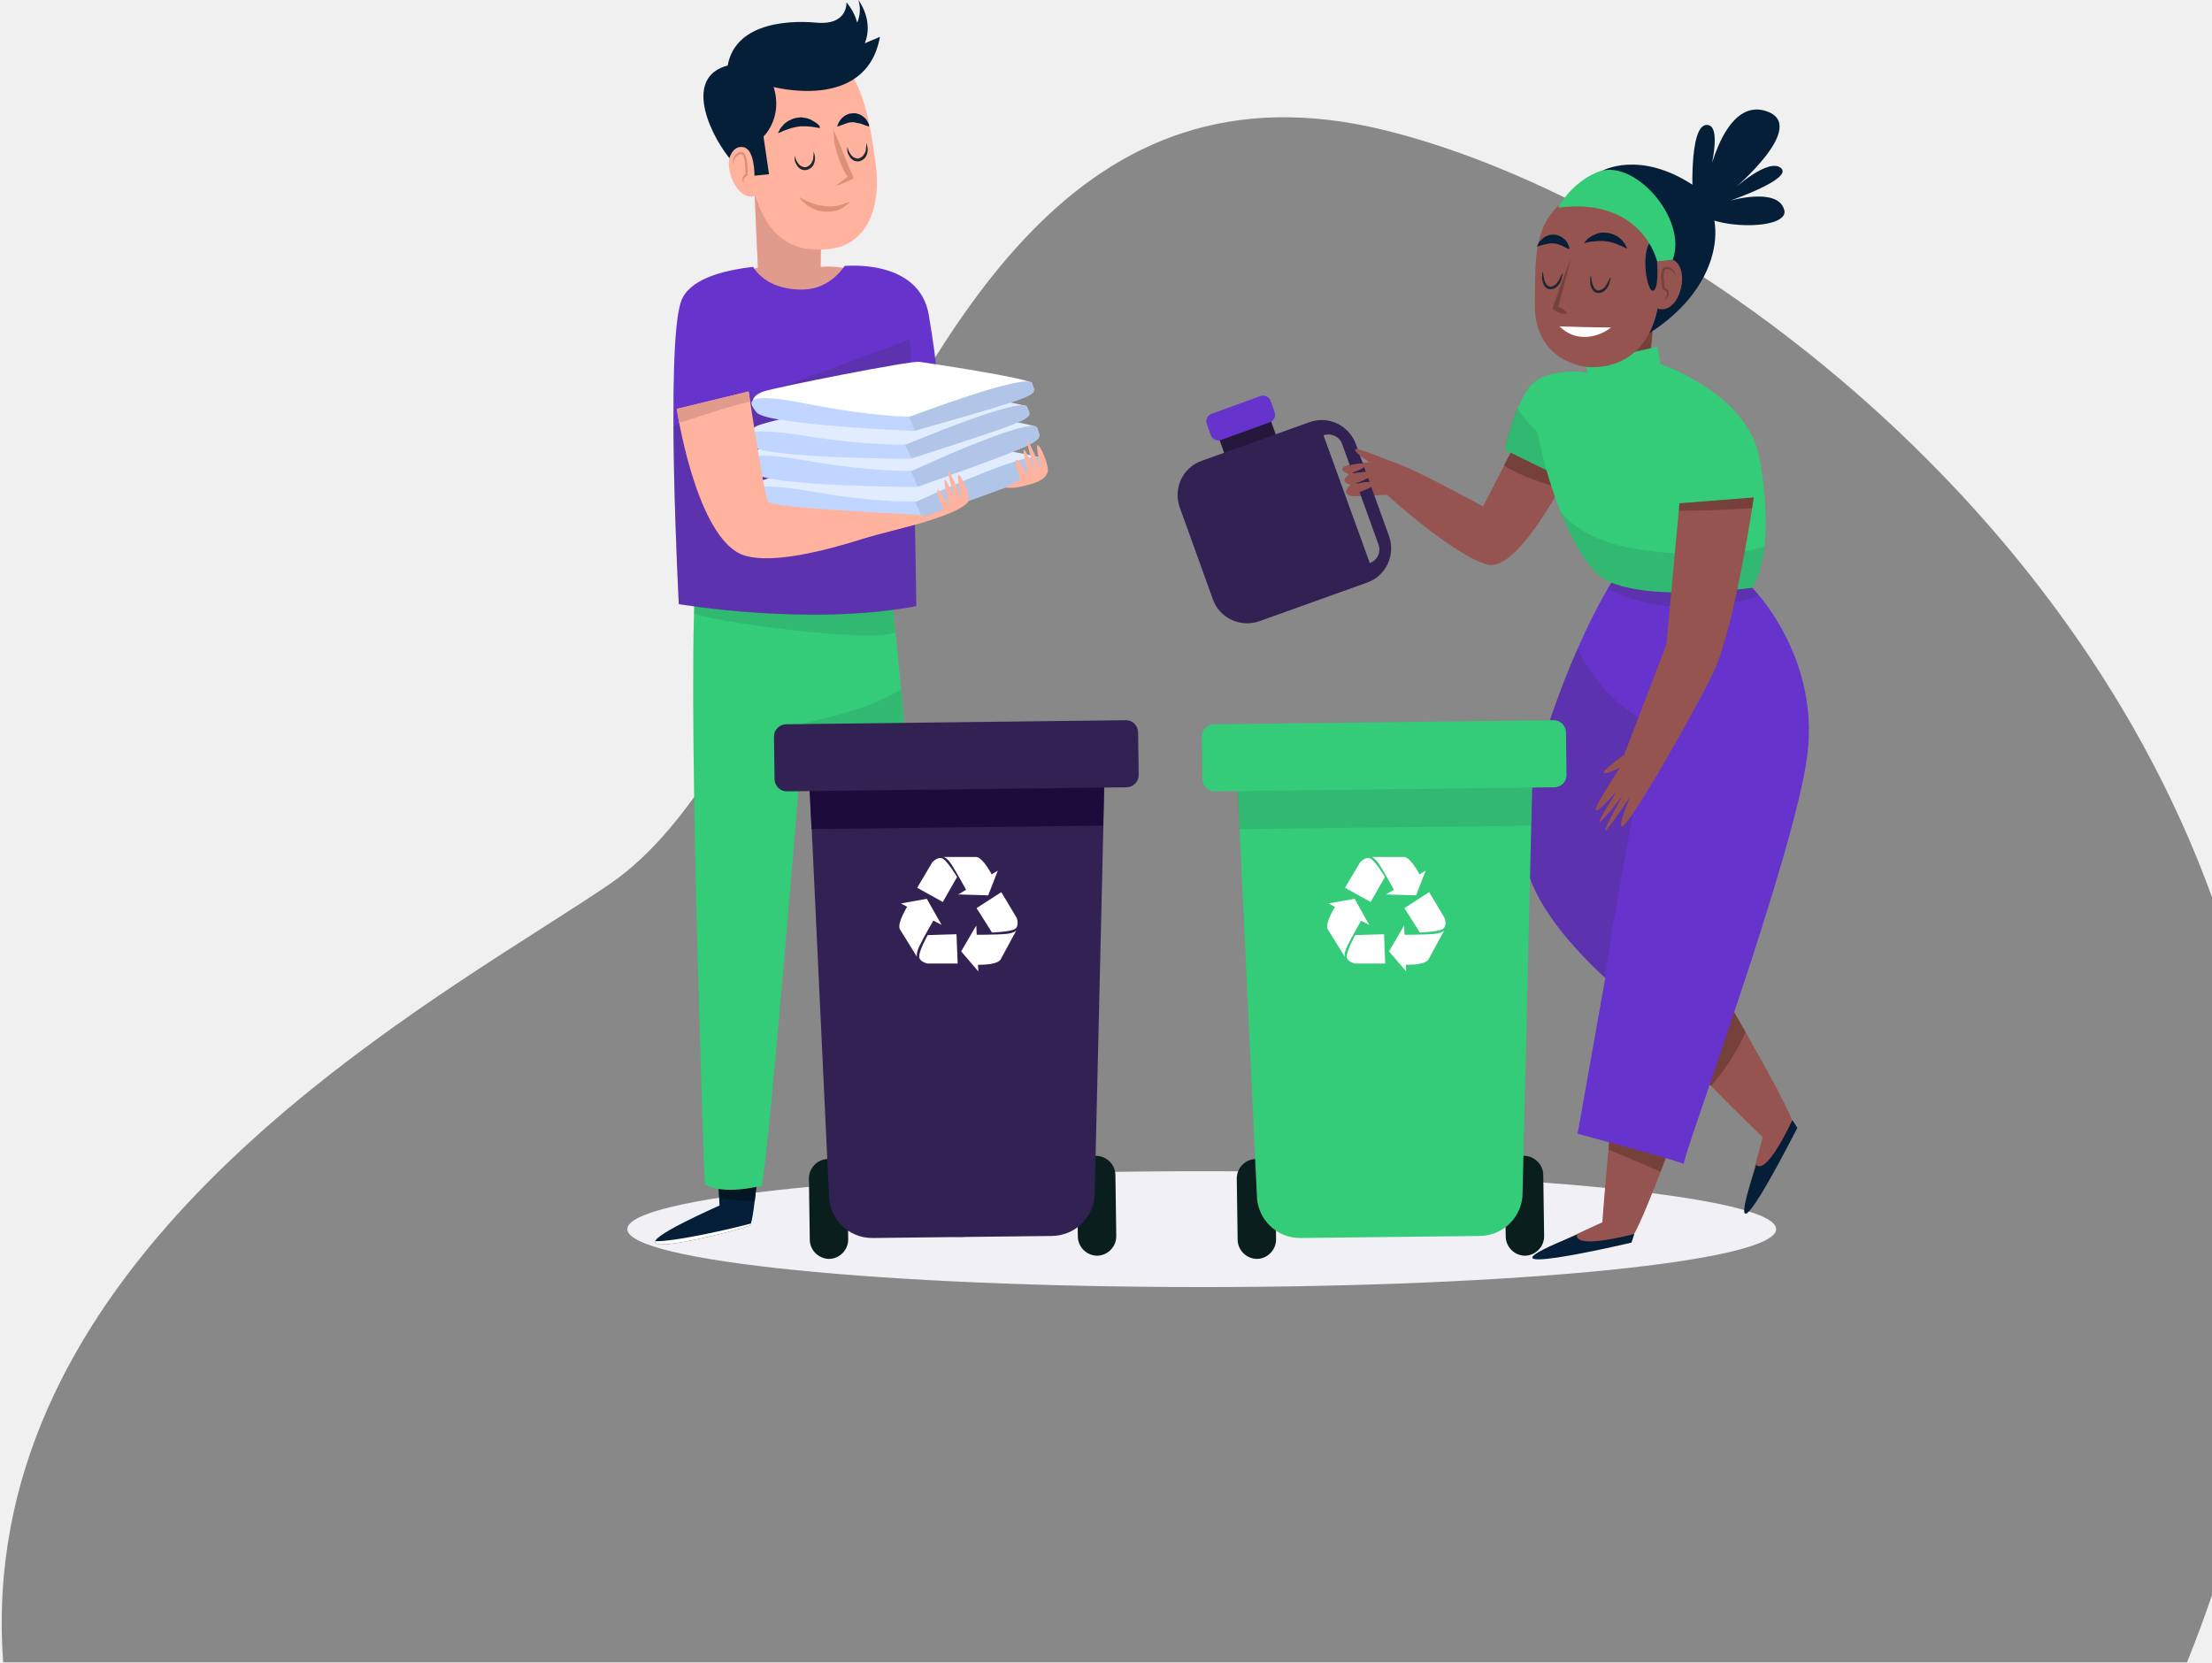
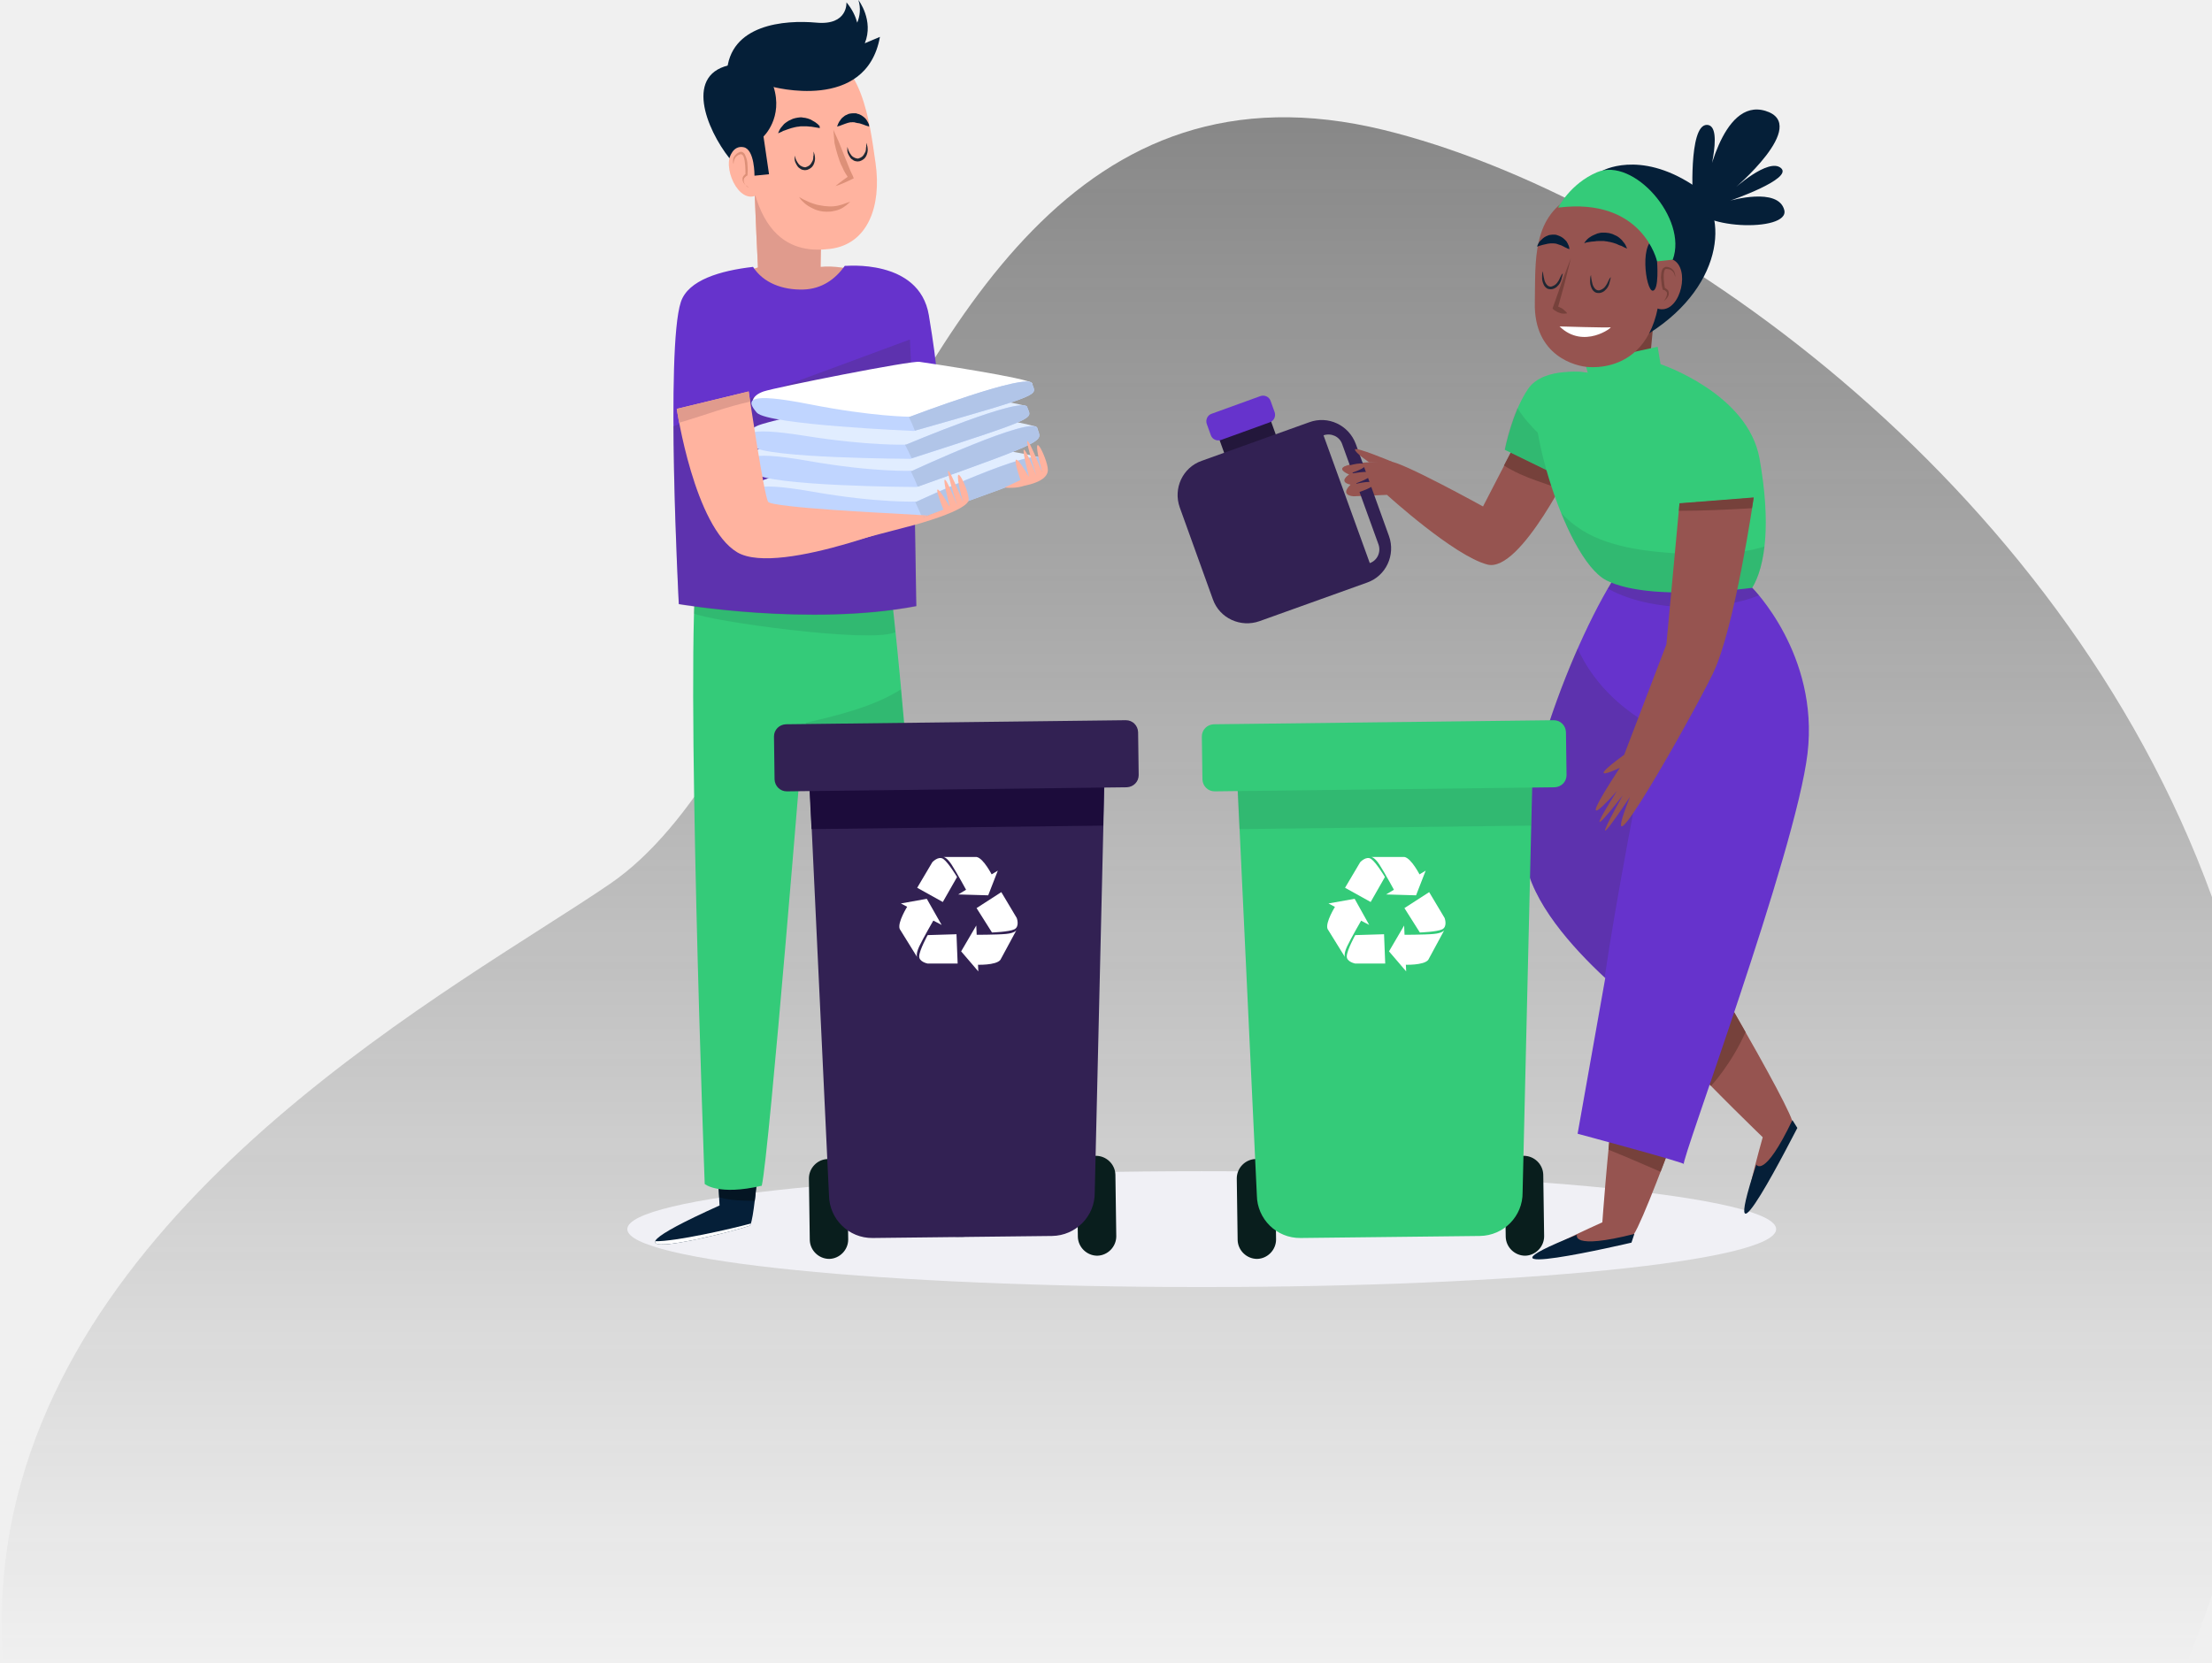
<svg xmlns="http://www.w3.org/2000/svg" width="878" height="660" viewBox="0 0 878 660" fill="none">
-   <path opacity="0.5" fill-rule="evenodd" clip-rule="evenodd" d="M868.075 660H1.269C-9.706 512.198 136.012 419.063 215.18 368.462C225.465 361.889 234.626 356.033 242.175 350.869C275.263 328.232 299.799 278.801 325.894 226.228C373.97 129.372 427.337 21.855 549.226 51.591C656.389 77.802 817.447 189.332 878 356.181V633.297C874.996 642.129 871.691 651.031 868.075 660Z" fill="#202020" />
+   <path opacity="0.5" fill-rule="evenodd" clip-rule="evenodd" d="M868.075 660H1.269C-9.706 512.198 136.012 419.063 215.18 368.462C225.465 361.889 234.626 356.033 242.175 350.869C275.263 328.232 299.799 278.801 325.894 226.228C373.97 129.372 427.337 21.855 549.226 51.591C656.389 77.802 817.447 189.332 878 356.181V633.297C874.996 642.129 871.691 651.031 868.075 660Z" fill="url(#paint0_linear)" />
  <path d="M477 465C351.079 465 249 475.297 249 488C249 500.703 351.079 511 477 511C602.921 511 705 500.703 705 488C705 475.297 602.921 465 477 465Z" fill="#F0F0F5" />
  <path d="M683.38 398.817C683.38 398.817 651.032 491.056 647.566 491.056C644.1 491.056 574.782 512.963 636.013 485.291C636.013 485.291 642.945 384.981 653.342 380.369C663.74 375.758 683.38 398.817 683.38 398.817Z" fill="#965450" />
  <path d="M659.119 465.229C669.632 437.903 683.38 398.817 683.38 398.817C683.38 398.817 663.74 375.758 653.342 380.369C646.642 383.367 641.327 426.489 638.439 456.466C645.371 459.234 652.187 462.231 659.119 465.229Z" fill="#76413B" />
  <path d="M625.962 490.249C625.962 490.249 623.305 496.36 648.721 489.903L647.566 493.362C647.566 493.362 575.937 510.196 625.962 490.249Z" fill="#051F38" />
  <path d="M663.739 359.731C663.739 359.731 713.764 443.784 711.569 446.436C709.374 449.087 681.646 516.191 699.669 451.509C699.669 451.509 627.116 381.753 630.236 370.8C633.471 359.962 663.739 359.731 663.739 359.731Z" fill="#965450" />
  <path d="M697.128 462.347C697.128 462.347 700.132 468.342 711.454 444.706L713.418 447.819C713.302 447.819 680.261 513.539 697.128 462.347Z" fill="#051F38" />
  <path d="M692.854 409.771C679.452 386.134 663.74 359.731 663.74 359.731C663.74 359.731 633.471 359.962 630.236 370.8C628.157 377.833 657.964 409.655 679.106 431.101C679.221 431.216 687.424 422.108 692.854 409.771Z" fill="#76413B" />
  <path d="M695.509 233.364C695.509 233.364 664.894 199.351 646.987 220.681C629.08 242.011 601.353 312.343 605.396 341.168C607.822 358.117 624.112 376.219 637.167 388.325L626.192 450.125C626.192 450.125 671.248 462.231 668.36 462.231C666.627 462.231 712.839 338.286 717.46 299.084C722.081 259.883 695.509 233.364 695.509 233.364Z" fill="#6633CC" />
  <path opacity="0.2" d="M672.058 240.974C680.607 240.858 689.965 239.705 698.168 236.362C696.551 234.402 695.511 233.364 695.511 233.364C695.511 233.364 664.895 199.351 646.988 220.681C644.216 224.025 641.212 228.406 638.208 233.71C648.259 239.244 660.967 241.204 672.058 240.974Z" fill="#352C38" />
  <path opacity="0.2" d="M626.193 257.461C613.485 286.401 602.74 322.374 605.398 341.053C607.708 357.886 623.882 375.873 636.937 387.979C641.558 356.618 649.992 313.035 655.075 287.9C642.483 280.752 632.085 270.49 626.193 257.461Z" fill="#352C38" />
  <path d="M607.131 165.337L588.646 201.08C588.646 201.08 556.298 183.208 551.676 183.208C547.055 183.208 525.105 183.785 535.502 188.397C535.502 188.397 530.881 191.279 536.08 192.432C536.08 192.432 531.459 196.468 537.235 197.044L550.521 196.468C550.521 196.468 577.093 220.68 590.379 224.139C603.665 227.598 625.038 182.632 625.038 182.632L607.131 165.337Z" fill="#965450" />
  <path d="M610.135 190.934C613.023 191.972 616.027 193.01 619.03 194.047C622.727 187.59 625.038 182.517 625.038 182.517L607.131 165.223L596.964 184.823C601.008 187.36 605.513 189.32 610.135 190.934Z" fill="#76413B" />
  <path d="M630.236 148.043C630.236 148.043 612.907 145.161 606.552 154.385C600.198 163.608 597.31 178.597 597.31 178.597L622.149 190.704L630.236 148.043Z" fill="#34CB79" />
  <path opacity="0.1" d="M620.648 180.673C614.294 175.715 607.016 169.489 602.279 161.994C598.813 170.065 597.196 178.482 597.196 178.482L622.034 190.588L623.536 182.748C622.612 182.171 621.572 181.48 620.648 180.673Z" fill="#161826" />
  <path d="M508.699 178.943C509.392 180.788 508.353 182.863 506.504 183.555L492.872 188.513C491.023 189.205 488.944 188.167 488.25 186.322L482.821 171.218C482.127 169.373 483.167 167.298 485.016 166.606L498.648 161.648C500.497 160.957 502.576 161.994 503.269 163.839L508.699 178.943Z" fill="#23173B" />
  <path d="M519.674 167.644L476.928 182.979C469.419 185.63 465.607 193.932 468.264 201.426L481.434 237.976C484.091 245.47 492.409 249.275 499.919 246.623L542.665 231.289C550.174 228.637 553.987 220.335 551.33 212.841L538.159 176.291C535.387 168.797 527.184 164.877 519.674 167.644ZM547.171 216.185C548.21 219.182 546.708 222.526 543.705 223.564L525.335 172.832C528.339 171.795 531.69 173.293 532.729 176.291L547.171 216.185Z" fill="#322153" />
  <path d="M505.926 163.608C506.504 165.223 505.695 167.067 504.078 167.644L484.669 174.677C483.051 175.254 481.203 174.446 480.625 172.832L479.008 168.336C478.43 166.721 479.239 164.877 480.856 164.3L500.265 157.267C501.883 156.69 503.731 157.498 504.309 159.112L505.926 163.608Z" fill="#6633CC" />
  <path d="M533.192 185.515C533.192 185.515 540.47 182.979 541.741 184.477C542.896 185.861 535.618 187.936 535.964 188.052C536.195 188.167 543.82 186.437 544.514 188.052C545.207 189.666 536.427 192.548 536.427 192.548C536.427 192.548 544.745 190.242 545.322 191.972C545.9 193.701 536.658 196.238 536.658 196.238L536.195 192.433L535.618 188.052L533.192 185.515Z" fill="#965450" />
  <path d="M543.474 183.555C543.474 183.555 537.813 179.75 537.813 178.482C537.697 177.098 552.832 183.44 552.832 183.44L543.474 183.555Z" fill="#965450" />
  <path d="M655.075 145.161C653.92 147.236 659.581 98.926 659.581 98.926L633.356 116.567C633.356 116.567 635.666 147.467 632.778 147.582C631.623 147.582 627.117 149.311 622.149 151.156C623.305 156.921 625.615 158.189 627.579 163.724C642.252 163.608 658.195 163.263 667.206 149.888C662.007 148.158 656.577 142.278 655.075 145.161Z" fill="#76413B" />
  <path d="M630.237 148.043L629.081 144.008L657.964 137.666L659.119 144.584C659.119 144.584 693.778 156.114 698.399 182.056C703.02 207.998 700.71 224.717 695.511 233.364C695.511 233.364 655.076 239.129 637.746 230.482C620.417 221.834 602.509 157.267 611.752 151.502C620.994 145.737 630.237 148.043 630.237 148.043Z" fill="#34CB79" />
  <path opacity="0.1" d="M668.015 219.874C654.152 219.067 637.169 217.453 625.616 208.921C623.421 207.306 621.457 205.577 619.608 203.617C624.807 216.415 631.277 227.253 637.746 230.481C655.076 239.129 695.511 233.364 695.511 233.364C697.822 229.559 699.555 224.14 700.363 216.992C689.966 220.105 679.106 220.566 668.015 219.874Z" fill="#161826" />
  <path d="M666.628 199.927L696.088 197.621C696.088 197.621 688.579 249.505 679.914 267.377C671.25 285.248 631.392 355.58 646.988 316.378C646.988 316.378 626.771 346.933 644.1 315.802C644.1 315.802 625.038 340.591 641.789 314.073C641.789 314.073 622.149 336.556 642.945 304.849C642.945 304.849 627.348 312.343 644.678 299.66L661.43 255.847L666.628 199.927Z" fill="#965450" />
  <path d="M695.395 201.772C695.858 199.12 696.089 197.506 696.089 197.506L666.628 199.812L666.397 202.81C675.986 202.81 685.691 202.349 695.395 201.772Z" fill="#76413B" />
  <path d="M635.782 67.911C635.782 67.911 650.454 59.379 671.943 73.445C686.153 82.784 685.46 112.647 654.729 132.247C618.222 155.538 635.782 67.911 635.782 67.911Z" fill="#051F38" />
  <path d="M656.116 83.822C656.116 83.822 639.595 71.024 625.5 77.25C607.709 85.321 609.557 104.114 609.21 120.141C608.748 141.471 625.616 145.507 630.699 145.737C638.208 146.198 668.824 144.354 656.116 83.822Z" fill="#965450" />
  <path d="M657.733 103.769C657.733 103.769 658.426 100.54 663.972 103.077C671.019 106.42 667.207 123.254 659.35 122.793C651.379 122.447 657.733 103.769 657.733 103.769Z" fill="#965450" />
  <path d="M657.733 103.769C657.733 103.769 658.657 115.298 656 115.414C653.227 115.529 650.339 94.545 657.964 94.545C665.589 94.775 657.733 103.769 657.733 103.769Z" fill="#051F38" />
  <path d="M657.733 103.769C657.733 103.769 652.072 78.172 618.453 82.438C618.453 82.438 623.305 72.869 633.934 68.372C648.375 62.261 669.979 86.82 663.971 103.077C663.971 103.077 661.199 103.423 657.733 103.769Z" fill="#34CB79" />
  <path d="M671.943 80.132C671.943 80.132 670.094 49.578 677.488 49.578C684.882 49.578 676.91 75.29 676.91 75.29C676.91 75.29 683.034 38.51 700.825 44.044C718.617 49.578 687.886 75.29 687.886 75.29C687.886 75.29 701.98 62.377 706.948 66.758C711.8 71.024 686.73 79.671 686.73 79.671C686.73 79.671 705.793 74.137 708.219 83.361C710.645 92.469 671.365 91.201 671.943 80.132Z" fill="#051F38" />
  <path d="M610.135 97.889C610.135 97.889 610.135 97.658 610.366 97.197C610.597 96.736 610.828 96.159 611.405 95.583C611.983 95.006 612.676 94.315 613.6 93.853C613.831 93.738 614.063 93.623 614.409 93.507C614.64 93.392 614.987 93.277 615.218 93.277C615.564 93.277 615.795 93.162 616.142 93.162H617.066C617.644 93.162 618.222 93.392 618.799 93.623C619.377 93.853 619.839 94.084 620.301 94.43C620.763 94.776 621.11 95.122 621.456 95.468C621.803 95.814 622.034 96.159 622.15 96.505C622.265 96.621 622.381 96.851 622.381 96.966C622.496 97.082 622.496 97.312 622.612 97.428C622.727 97.774 622.843 98.004 622.843 98.235C622.958 98.696 622.958 98.927 622.958 98.927C622.958 98.927 622.727 98.811 622.265 98.696C622.034 98.581 621.803 98.465 621.572 98.35C621.341 98.235 620.994 98.12 620.648 97.889C620.301 97.774 620.07 97.543 619.723 97.428C619.377 97.312 619.03 97.197 618.684 97.082C618.337 96.966 617.991 96.851 617.644 96.736C617.297 96.736 616.951 96.621 616.604 96.621H616.142C616.027 96.621 615.795 96.621 615.564 96.621C615.218 96.621 614.871 96.736 614.525 96.736C614.178 96.851 613.831 96.851 613.485 96.966C613.138 97.082 612.792 97.082 612.445 97.197C611.752 97.428 611.174 97.543 610.828 97.658C610.481 97.889 610.135 97.889 610.135 97.889Z" fill="#051F38" />
  <path d="M619.03 129.595C619.03 129.595 637.977 130.172 639.248 129.941C640.403 129.711 628.619 138.935 619.03 129.595Z" fill="white" />
  <path d="M620.301 108.496C620.301 108.496 620.301 108.726 620.185 109.188C620.07 109.649 619.954 110.225 619.723 111.032C619.608 111.378 619.492 111.839 619.261 112.185C619.146 112.416 619.03 112.647 618.915 112.762C618.799 112.992 618.568 113.223 618.453 113.338C618.106 113.684 617.759 114.145 617.182 114.376C617.066 114.491 616.951 114.491 616.72 114.607L616.373 114.722C616.142 114.837 615.795 114.837 615.449 114.837C614.871 114.837 614.178 114.722 613.716 114.261C613.254 113.915 612.907 113.454 612.676 112.877C612.445 112.416 612.329 111.955 612.214 111.494C612.098 111.032 612.098 110.571 612.098 110.225C612.098 109.418 612.098 108.842 612.214 108.381C612.329 107.919 612.445 107.689 612.445 107.689C612.445 107.689 612.445 108.726 612.792 110.225C612.907 110.917 613.138 111.839 613.6 112.531C613.831 112.877 614.062 113.223 614.409 113.454C614.756 113.684 615.102 113.8 615.449 113.8C615.68 113.8 615.795 113.8 616.026 113.684L616.373 113.569C616.373 113.569 616.489 113.454 616.604 113.454C616.951 113.338 617.297 112.992 617.644 112.762C617.99 112.416 618.221 112.07 618.453 111.724C618.684 111.378 618.915 111.032 619.03 110.686C619.377 109.995 619.608 109.418 619.839 109.072C620.185 108.726 620.301 108.496 620.301 108.496Z" fill="#1F2733" />
  <path d="M639.363 109.995C639.363 109.995 639.364 110.225 639.248 110.686C639.132 111.148 639.017 111.724 638.786 112.531C638.67 112.877 638.555 113.338 638.324 113.684C638.208 113.915 638.093 114.145 637.977 114.261C637.862 114.491 637.631 114.722 637.515 114.837C637.168 115.183 636.822 115.644 636.244 115.875C636.129 115.99 636.013 115.99 635.782 116.106L635.435 116.221C635.204 116.336 634.858 116.336 634.511 116.336C633.934 116.336 633.24 116.221 632.778 115.76C632.316 115.414 631.97 114.953 631.739 114.376C631.507 113.915 631.392 113.454 631.276 112.992C631.161 112.531 631.161 112.07 631.161 111.724C631.161 110.917 631.161 110.341 631.276 109.879C631.392 109.418 631.507 109.188 631.507 109.188C631.507 109.188 631.507 110.225 631.854 111.724C631.97 112.416 632.201 113.338 632.663 114.03C632.894 114.376 633.125 114.722 633.471 114.953C633.818 115.183 634.165 115.298 634.511 115.298C634.742 115.298 634.858 115.298 635.089 115.183L635.435 115.068C635.435 115.068 635.551 114.953 635.667 114.953C636.013 114.837 636.36 114.491 636.706 114.261C637.053 113.915 637.284 113.569 637.515 113.223C637.746 112.877 637.977 112.531 638.093 112.185C638.439 111.494 638.67 110.917 638.901 110.571C639.248 110.225 639.363 109.995 639.363 109.995Z" fill="#1F2733" />
  <path d="M660.39 119.565C660.736 119.103 660.967 118.757 661.199 118.296C661.43 117.835 661.545 117.374 661.661 116.913C661.661 116.682 661.661 116.451 661.661 116.221C661.661 116.106 661.545 115.99 661.545 115.99C661.545 115.875 661.43 115.76 661.314 115.76C661.199 115.644 661.199 115.644 661.083 115.529L660.852 115.298C660.736 115.183 660.621 115.183 660.505 115.183L660.159 115.068L659.928 114.953V114.722C659.581 113.454 659.466 112.301 659.35 111.032C659.235 110.456 659.235 109.764 659.35 109.188C659.35 108.496 659.466 107.919 659.697 107.228C659.812 106.882 660.043 106.536 660.39 106.305C660.736 106.075 661.199 105.844 661.545 105.959C662.007 105.959 662.238 106.075 662.585 106.19C662.931 106.305 663.278 106.421 663.509 106.651C663.74 106.882 664.087 107.112 664.202 107.343C664.433 107.574 664.549 107.919 664.664 108.15C664.896 108.726 665.011 109.418 664.895 109.995C664.78 109.418 664.664 108.842 664.318 108.265C664.202 108.035 663.971 107.804 663.74 107.573C663.509 107.343 663.278 107.228 663.047 107.112C662.816 106.997 662.585 106.882 662.238 106.882C662.007 106.882 661.661 106.766 661.43 106.766C660.967 106.766 660.736 107.112 660.621 107.573C660.274 108.611 660.39 109.764 660.39 110.917C660.505 112.07 660.621 113.338 660.852 114.491L660.621 114.146L660.967 114.376C661.083 114.491 661.199 114.491 661.314 114.607L661.661 114.837C661.776 114.953 661.892 115.068 662.007 115.183C662.123 115.299 662.238 115.414 662.238 115.644C662.354 115.76 662.354 115.99 662.354 116.106C662.469 116.451 662.354 116.682 662.354 117.028C662.238 117.604 661.892 118.066 661.545 118.527C661.199 118.873 660.736 119.334 660.39 119.565Z" fill="#76413B" />
  <path d="M622.034 124.407C621.457 124.522 620.995 124.522 620.532 124.522C620.07 124.522 619.608 124.407 619.262 124.292C618.799 124.176 618.453 123.946 618.106 123.831C617.875 123.715 617.76 123.6 617.529 123.485C617.298 123.369 617.182 123.254 616.951 123.139L616.258 122.562L616.373 122.101C617.529 118.757 618.684 115.529 619.839 112.301C620.995 109.072 622.265 105.729 623.536 102.5C622.728 105.844 621.803 109.303 620.995 112.647C620.07 115.99 619.146 119.334 618.222 122.678L617.76 121.64C617.991 121.64 618.222 121.755 618.453 121.755C618.684 121.755 618.915 121.87 619.031 121.986C619.377 122.101 619.839 122.332 620.186 122.562C620.532 122.793 620.879 123.139 621.226 123.485C621.457 123.6 621.803 123.946 622.034 124.407Z" fill="#76413B" />
  <path d="M628.85 96.505C628.85 96.505 628.966 96.159 629.312 95.813C629.544 95.582 629.659 95.352 630.006 95.006C630.352 94.775 630.583 94.429 631.045 94.199C631.392 93.968 631.854 93.622 632.432 93.392C632.894 93.161 633.472 92.931 634.049 92.7C634.627 92.585 635.32 92.354 636.013 92.354C636.36 92.354 636.706 92.354 637.053 92.354L638.093 92.469C638.786 92.469 639.479 92.815 640.057 92.931C640.634 93.161 641.212 93.507 641.79 93.738C642.367 94.084 642.829 94.429 643.176 94.775C643.638 95.121 643.985 95.582 644.216 95.928C644.562 96.274 644.793 96.62 645.025 96.966C645.256 97.312 645.371 97.658 645.487 97.888C645.718 98.35 645.833 98.695 645.833 98.695C645.833 98.695 645.487 98.58 645.025 98.35C644.793 98.234 644.447 98.119 644.1 97.888C643.754 97.658 643.407 97.543 642.945 97.427C642.598 97.312 642.136 97.081 641.674 96.851C641.212 96.735 640.75 96.505 640.288 96.389C639.826 96.274 639.364 96.159 638.901 96.044C638.439 96.044 637.977 95.813 637.4 95.813L636.706 95.698H636.013C635.551 95.698 634.973 95.698 634.511 95.698C634.049 95.698 633.587 95.698 633.125 95.813C632.663 95.813 632.201 95.928 631.739 95.928C630.93 96.044 630.121 96.159 629.659 96.274C629.197 96.505 628.85 96.505 628.85 96.505Z" fill="#051F38" />
  <path d="M612.907 490.825C612.907 494.976 609.557 498.435 605.398 498.55C601.239 498.55 597.773 495.207 597.657 491.056L597.311 466.613C597.311 462.462 600.661 459.003 604.82 458.888C608.979 458.888 612.445 462.231 612.56 466.382L612.907 490.825Z" fill="#091E1D" />
  <path d="M506.504 492.095C506.504 496.245 503.154 499.704 498.995 499.82C494.836 499.82 491.37 496.476 491.254 492.325L490.908 467.882C490.908 463.731 494.258 460.272 498.417 460.157C502.576 460.157 506.042 463.5 506.158 467.651L506.504 492.095Z" fill="#091E1D" />
  <path d="M604.358 473.415C604.474 482.87 596.849 490.595 587.375 490.71L516.209 491.517C506.735 491.633 498.995 484.023 498.879 474.568L491.254 312.92C491.139 303.466 498.764 295.741 508.237 295.625L590.841 294.588C600.315 294.472 608.055 302.082 608.171 311.536L604.358 473.415Z" fill="#34CB79" />
  <path opacity="0.1" d="M607.708 327.793L608.055 311.767C607.939 302.312 600.199 294.703 590.725 294.818L508.122 295.856C498.648 295.971 491.023 303.696 491.139 313.151L491.947 329.177L607.708 327.793Z" fill="#161826" />
  <path d="M621.803 307.732C621.803 310.383 619.723 312.459 617.066 312.574L482.128 314.188C479.47 314.188 477.391 312.113 477.275 309.461L477.044 292.397C477.044 289.745 479.124 287.67 481.781 287.554L616.72 285.94C619.377 285.94 621.456 288.016 621.572 290.667L621.803 307.732Z" fill="#34CB79" />
  <path d="M550.175 355.119L565.887 345.665L562.074 355.465L550.175 355.119Z" fill="white" />
  <path d="M544.282 340.246C544.282 340.246 545.553 340.246 547.517 343.243C549.481 346.241 553.871 354.312 553.871 354.312L561.843 350.738L563.691 347.625C563.691 347.625 560.226 340.707 557.453 340.246H544.282Z" fill="white" />
  <path d="M539.892 342.321C539.892 342.321 542.318 339.669 544.282 341.053C546.246 342.437 549.712 348.202 549.712 348.202L544.051 358.117L533.885 352.468L539.892 342.321Z" fill="white" />
  <path d="M557.338 367.456L558.146 385.673L551.33 377.718L557.338 367.456Z" fill="white" />
  <path d="M573.281 369.301C573.281 369.301 572.703 370.454 569.121 370.8C565.54 371.146 556.298 371.146 556.298 371.146L555.604 379.908L557.453 383.021C557.453 383.021 565.193 383.367 566.926 381.061L573.281 369.301Z" fill="white" />
  <path d="M573.396 364.458C573.396 364.458 574.667 367.802 572.472 368.955C570.392 369.993 563.576 370.223 563.576 370.223L557.453 360.538L567.273 354.197L573.396 364.458Z" fill="white" />
  <path d="M543.472 367.226L527.298 358.693L537.696 356.849L543.472 367.226Z" fill="white" />
  <path d="M533.885 380.024C533.885 380.024 533.192 378.986 534.694 375.758C536.195 372.529 540.817 364.574 540.817 364.574L533.654 359.616L530.072 359.731C530.072 359.731 525.913 366.303 526.953 368.84L533.885 380.024Z" fill="white" />
  <path d="M537.928 382.56C537.928 382.56 534.347 381.868 534.578 379.562C534.693 377.141 537.928 371.261 537.928 371.261L549.366 370.915L549.828 382.56H537.928Z" fill="white" />
  <path d="M302.247 445.167C302.247 445.167 299.706 485.868 297.511 486.675C289.077 489.557 225.42 505.699 285.611 478.604L283.994 448.972L302.247 445.167Z" fill="#051F38" />
  <path d="M299.59 476.759C301.092 464.422 302.247 445.167 302.247 445.167L283.994 448.972L285.496 475.376C290.001 476.644 295.2 476.759 299.59 476.759Z" fill="#041523" />
  <path d="M260.079 492.786C258.231 497.282 291.503 488.75 297.511 486.675C297.626 486.559 297.857 486.329 298.088 485.752C290.579 487.828 267.82 493.016 260.079 492.786Z" fill="white" />
  <path d="M341.181 442.977C341.181 442.977 344.531 483.677 346.842 484.369C355.391 487.136 419.279 502.01 358.51 476.067L359.55 446.436L341.181 442.977Z" fill="#051F38" />
  <path d="M344.531 474.453C342.798 462.232 341.181 442.977 341.181 442.977L359.55 446.436L358.626 472.839C354.12 474.223 348.921 474.338 344.531 474.453Z" fill="#041523" />
  <path d="M384.389 489.788C386.353 494.284 352.849 486.329 346.842 484.369C346.611 484.369 346.495 484.023 346.264 483.446C353.774 485.522 376.648 490.249 384.389 489.788Z" fill="white" />
  <path d="M352.387 223.218C352.387 223.218 369.024 357.31 365.673 465.806C365.673 465.806 345.802 471.34 340.603 467.305C336.098 441.593 336.675 391.554 329.975 354.427C323.62 319.377 321.079 290.667 321.079 290.667L318.999 288.361C318.999 288.361 305.367 457.85 302.363 470.764C285.149 474.799 279.719 470.072 279.719 470.072C279.719 470.072 271.863 258.038 276.715 223.794C282.954 179.059 352.387 223.218 352.387 223.218Z" fill="#34CB79" />
  <path opacity="0.1" d="M355.39 251.004C353.657 233.709 352.271 223.333 352.271 223.333C352.271 223.333 282.953 179.173 276.599 223.909C276.021 228.06 275.674 234.862 275.328 243.51C280.527 246.392 345.454 255.616 355.39 251.004Z" fill="#161826" />
  <path opacity="0.1" d="M319.808 286.978C320.617 296.086 324.776 325.488 329.975 354.427C336.675 391.669 336.098 441.593 340.603 467.305C345.802 471.34 365.673 465.806 365.673 465.806C367.637 399.048 362.208 322.605 357.586 273.719C346.611 280.636 332.632 283.98 319.808 286.978Z" fill="#161826" />
  <path d="M325.7 105.959C325.816 91.893 326.855 73.33 326.855 73.33L299.128 65.72C299.128 65.72 300.052 90.855 300.861 106.19C288.268 110.456 273.943 118.527 273.943 118.527L326.278 131.786L344.878 113.8C344.878 113.8 335.52 109.072 325.7 105.959Z" fill="#FFB39F" />
  <path d="M325.7 105.959C325.815 91.893 326.855 73.33 326.855 73.33L299.128 65.72C299.128 65.72 300.052 90.855 300.861 106.19C288.268 110.456 273.943 118.527 273.943 118.527L326.278 131.786L351.001 110.571C351.001 110.571 335.636 104.806 325.7 105.959Z" fill="#E09B8D" />
  <path d="M296.702 39.086C296.702 39.086 303.98 15.565 323.158 19.255C342.336 22.944 345.109 47.964 347.535 64.798C349.961 81.747 344.531 96.966 329.513 98.811C316.458 100.425 293.698 97.888 296.702 39.086Z" fill="#FFB39F" />
  <path d="M297.626 58.802C297.626 58.802 296.471 55.689 291.734 59.148C285.727 63.529 291.85 79.671 299.128 77.942C306.407 76.212 297.626 58.802 297.626 58.802Z" fill="#FFB39F" />
  <path d="M290.926 25.596C291.388 25.481 300.399 24.789 294.391 25.366C299.937 31.361 299.359 32.86 306.984 34.244C311.028 46.696 303.056 54.19 303.056 54.19L305.251 69.179L299.475 69.756C299.475 69.756 299.59 59.379 295.2 58.456C290.81 57.534 289.539 62.838 289.539 62.838C280.412 51.308 271.17 28.709 290.926 25.596Z" fill="#051F38" />
  <path d="M343.261 17.18C346.958 8.071 340.719 0 340.719 0C341.759 3.344 341.297 6.457 340.257 8.993C339.564 6.457 338.293 3.69 335.982 0.922C335.982 0.922 336.675 10.146 324.083 8.993C311.49 7.84 289.424 9.57 288.5 29.055C287.46 48.541 306.291 34.359 306.291 34.359C306.291 34.359 343.838 44.851 349.268 14.643L343.261 17.18Z" fill="#051F38" />
  <path d="M325.469 50.848C325.469 50.848 325.122 50.848 324.66 50.732C324.082 50.617 323.389 50.502 322.581 50.386C322.118 50.271 321.772 50.271 321.31 50.271C320.848 50.156 320.386 50.156 319.923 50.156C319.461 50.156 318.999 50.156 318.421 50.156C318.19 50.156 317.959 50.156 317.728 50.156L317.035 50.271C316.573 50.271 316.111 50.386 315.533 50.502C315.071 50.617 314.609 50.732 314.147 50.848C313.685 50.963 313.223 51.194 312.761 51.309C312.298 51.424 311.952 51.655 311.49 51.77C311.143 51.885 310.681 52.001 310.45 52.231C310.103 52.346 309.872 52.462 309.641 52.577C309.179 52.808 308.833 52.923 308.833 52.923C308.833 52.923 308.948 52.577 309.179 52.116C309.295 51.885 309.41 51.539 309.641 51.194C309.872 50.848 310.103 50.502 310.45 50.156C310.797 49.81 311.028 49.349 311.49 49.003C311.952 48.657 312.414 48.311 312.992 47.965C313.569 47.734 314.147 47.389 314.725 47.158C315.418 46.927 315.995 46.812 316.689 46.697L317.728 46.581C318.075 46.581 318.422 46.581 318.768 46.697C319.115 46.697 319.461 46.812 319.692 46.812C320.039 46.927 320.27 46.927 320.617 47.043C321.194 47.273 321.772 47.389 322.234 47.734C322.696 47.965 323.158 48.311 323.62 48.542C323.967 48.772 324.314 49.118 324.66 49.349C324.891 49.579 325.122 49.925 325.353 50.041C325.238 50.502 325.469 50.848 325.469 50.848Z" fill="#051F38" />
  <path d="M344.993 50.27C344.993 50.27 344.762 50.155 344.3 50.04C343.838 49.924 343.26 49.694 342.683 49.463C342.336 49.348 341.99 49.233 341.643 49.117C341.296 49.002 340.95 48.887 340.603 48.887C340.257 48.887 339.91 48.771 339.564 48.656C339.448 48.656 339.217 48.656 339.101 48.541H338.639C338.293 48.425 337.946 48.656 337.6 48.541C337.253 48.656 336.906 48.656 336.56 48.771C336.213 48.887 335.867 49.002 335.52 49.117C335.173 49.233 334.827 49.348 334.596 49.463C334.249 49.578 333.903 49.694 333.672 49.809C333.44 49.924 333.209 50.04 332.978 50.04C332.516 50.155 332.285 50.27 332.285 50.27C332.285 50.27 332.285 50.04 332.516 49.578C332.632 49.348 332.632 49.117 332.863 48.771C332.978 48.425 333.209 48.195 333.44 47.849C333.672 47.503 333.903 47.157 334.249 46.811C334.596 46.465 335.058 46.235 335.404 45.889C335.867 45.658 336.444 45.428 336.906 45.197C337.484 45.082 338.062 44.966 338.639 44.966C338.986 44.966 339.217 44.966 339.564 44.966C339.91 44.966 340.141 45.082 340.372 45.197C340.603 45.197 340.95 45.312 341.181 45.428C341.412 45.543 341.643 45.658 341.874 45.773C342.798 46.35 343.492 46.926 343.954 47.618C344.416 48.31 344.647 48.887 344.878 49.348C344.993 50.04 344.993 50.27 344.993 50.27Z" fill="#051F38" />
  <path d="M330.783 51.538C331.476 53.037 332.17 54.651 332.863 56.15C333.209 56.958 333.44 57.649 333.787 58.456L334.711 60.762L335.635 63.068C335.982 63.875 336.213 64.567 336.56 65.374L337.022 66.527C337.137 66.873 337.368 67.334 337.484 67.68C337.831 68.372 338.177 69.064 338.524 69.871L338.87 70.793L338.177 71.139C337.137 71.6 336.098 72.177 334.942 72.638C333.903 73.099 332.747 73.561 331.592 73.906C332.516 73.099 333.44 72.407 334.365 71.716C335.289 71.024 336.329 70.332 337.253 69.64L336.906 70.909C336.444 70.217 335.982 69.41 335.52 68.718C335.058 68.026 334.711 67.219 334.365 66.412L333.787 65.259L333.325 64.106C333.094 63.299 332.747 62.492 332.516 61.685L331.823 59.263C331.592 58.456 331.476 57.649 331.245 56.842C331.13 54.997 330.899 53.268 330.783 51.538Z" fill="#DD9078" />
  <path d="M297.28 74.598C296.817 74.368 296.355 74.022 296.009 73.56C295.662 73.215 295.2 72.753 294.969 72.177C294.853 71.946 294.738 71.6 294.738 71.254C294.738 71.139 294.738 70.909 294.738 70.793C294.738 70.678 294.853 70.447 294.853 70.332C294.969 69.986 295.2 69.756 295.431 69.525C295.547 69.41 295.662 69.294 295.778 69.179L296.124 68.948L295.893 69.294C295.893 68.026 295.893 66.758 295.778 65.605C295.662 64.337 295.547 63.068 295.085 62.031C294.969 61.8 294.853 61.569 294.622 61.454C294.507 61.339 294.276 61.224 294.045 61.224C293.929 61.224 293.814 61.224 293.698 61.339C293.583 61.339 293.352 61.454 293.236 61.454C293.005 61.569 292.774 61.685 292.543 61.915C292.312 62.146 292.081 62.261 291.965 62.492C291.85 62.722 291.619 62.953 291.503 63.299C291.272 63.875 291.157 64.452 291.157 65.144C290.925 64.567 290.925 63.875 291.041 63.184C291.041 62.838 291.156 62.492 291.388 62.261C291.503 61.915 291.734 61.685 291.965 61.454L292.312 61.108L292.774 60.762C292.889 60.647 293.121 60.647 293.236 60.532C293.352 60.416 293.583 60.416 293.814 60.301C294.276 60.186 294.738 60.301 295.085 60.647C295.431 60.878 295.662 61.224 295.778 61.569C296.124 62.261 296.24 62.838 296.471 63.529C296.586 64.221 296.702 64.798 296.702 65.49C296.817 66.758 296.817 68.026 296.702 69.41V69.64L296.471 69.756C296.24 69.871 296.009 69.986 295.893 70.217C295.778 70.332 295.547 70.563 295.431 70.678C295.316 70.793 295.316 70.909 295.316 71.024C295.316 71.139 295.2 71.254 295.2 71.37C295.2 71.6 295.2 71.831 295.2 72.061C295.316 72.523 295.547 72.984 295.893 73.445C296.586 73.906 296.933 74.252 297.28 74.598Z" fill="#DD9078" />
  <path d="M315.418 61.8C315.418 61.8 315.533 62.031 315.649 62.492C315.764 62.722 315.764 62.953 315.88 63.184C315.995 63.414 316.111 63.76 316.342 64.106C316.457 64.452 316.804 64.682 316.92 65.028C317.035 65.144 317.151 65.259 317.382 65.49C317.497 65.605 317.613 65.72 317.844 65.835C318.19 66.066 318.537 66.181 318.884 66.297C319.115 66.297 319.23 66.412 319.461 66.412C319.692 66.412 319.808 66.412 320.039 66.297L320.617 66.066L321.194 65.72C321.541 65.49 321.772 65.144 322.003 64.798C322.234 64.452 322.35 64.106 322.581 63.76C322.696 63.414 322.812 63.068 322.812 62.607C322.812 62.261 322.812 61.915 322.927 61.685C322.927 61.339 322.927 61.108 322.927 60.878C322.927 60.416 322.927 60.186 322.927 60.186C322.927 60.186 323.043 60.416 323.158 60.878C323.274 61.108 323.274 61.339 323.389 61.685C323.389 62.031 323.505 62.377 323.505 62.722C323.505 63.068 323.505 63.529 323.389 63.991C323.274 64.452 323.158 64.913 322.927 65.374C322.696 65.835 322.35 66.297 321.887 66.642L321.194 67.104C320.963 67.219 320.617 67.334 320.385 67.45C320.154 67.45 319.808 67.565 319.461 67.565C319.23 67.565 318.884 67.45 318.653 67.45C318.075 67.334 317.613 66.988 317.151 66.642C316.689 66.297 316.457 65.835 316.226 65.49C315.995 65.028 315.764 64.682 315.649 64.337C315.533 63.991 315.418 63.645 315.418 63.299C315.418 62.953 315.418 62.722 315.418 62.492C315.418 62.031 315.418 61.8 315.418 61.8Z" fill="#1F2733" />
  <path d="M336.329 58.341C336.329 58.341 336.444 58.572 336.56 59.033C336.675 59.263 336.675 59.494 336.791 59.725C336.906 59.955 337.022 60.301 337.253 60.647C337.368 60.993 337.715 61.224 337.831 61.569C337.946 61.685 338.062 61.8 338.293 62.031C338.408 62.146 338.524 62.261 338.755 62.377C339.101 62.607 339.448 62.722 339.795 62.838C340.026 62.838 340.141 62.953 340.372 62.953C340.603 62.953 340.719 62.953 340.95 62.838L341.527 62.607L342.105 62.261C342.452 62.031 342.683 61.685 342.914 61.339C343.145 60.993 343.26 60.647 343.491 60.301C343.607 59.955 343.723 59.609 343.723 59.148C343.723 58.802 343.723 58.456 343.838 58.226C343.838 57.88 343.838 57.649 343.838 57.419C343.838 56.958 343.838 56.727 343.838 56.727C343.838 56.727 343.954 56.958 344.069 57.419C344.185 57.649 344.185 57.88 344.3 58.226C344.3 58.572 344.416 58.917 344.416 59.263C344.416 59.609 344.416 60.071 344.3 60.532C344.185 60.993 344.069 61.454 343.838 61.915C343.607 62.377 343.26 62.838 342.798 63.184L342.105 63.645C341.874 63.76 341.527 63.875 341.296 63.991C341.065 63.991 340.719 64.106 340.372 64.106C340.141 64.106 339.795 63.991 339.563 63.991C338.986 63.875 338.524 63.529 338.062 63.184C337.599 62.838 337.368 62.377 337.137 62.031C336.906 61.569 336.675 61.224 336.56 60.878C336.444 60.532 336.329 60.186 336.329 59.84C336.329 59.494 336.329 59.263 336.329 59.033C336.329 58.572 336.329 58.341 336.329 58.341Z" fill="#1F2733" />
  <path d="M317.238 78.103C317.238 78.103 317.122 78.103 317.238 78.219C317.353 78.334 317.584 78.449 317.815 78.565C318.277 78.91 319.086 79.256 320.01 79.718C320.935 80.179 322.09 80.64 323.245 80.986C323.823 81.216 324.516 81.332 325.094 81.447C325.671 81.562 326.364 81.678 327.058 81.793C328.328 81.908 329.599 82.024 330.87 81.908C332.141 81.793 333.181 81.562 334.22 81.216C335.145 80.871 335.953 80.64 336.531 80.409C337.109 80.179 337.455 80.064 337.455 80.064C337.455 80.064 337.224 80.409 336.762 80.755C336.3 81.216 335.607 81.793 334.683 82.37C333.758 82.946 332.488 83.522 331.101 83.753C329.715 84.099 328.213 84.099 326.711 83.984C326.018 83.868 325.209 83.753 324.516 83.522C323.823 83.292 323.13 83.061 322.552 82.715C321.281 82.139 320.241 81.447 319.433 80.755C318.624 80.064 317.931 79.372 317.584 78.795C317.353 78.565 317.238 78.334 317.238 78.103C317.122 78.103 317.122 78.219 317.238 78.103Z" fill="#DD9078" />
  <path d="M335.289 105.613C335.289 105.613 364.865 102.5 368.677 125.099C372.49 147.813 372.143 153.923 372.143 153.923L343.261 149.657L335.289 105.613Z" fill="#6633CC" />
  <path d="M360.242 123.83C358.509 109.417 343.837 106.304 335.288 105.612C331.476 110.916 326.161 114.721 318.883 114.952C310.565 115.182 302.94 112.3 298.896 105.958C285.957 107.457 273.133 111.147 270.245 119.909C264.122 138.357 269.436 239.82 269.436 239.82C269.436 239.82 321.193 248.698 363.708 240.627C363.593 240.742 362.553 143.084 360.242 123.83Z" fill="#6633CC" />
  <path opacity="0.2" d="M267.242 169.258C267.473 202.695 269.437 239.936 269.437 239.936C269.437 239.936 321.194 248.814 363.709 240.743C363.709 240.743 362.901 166.606 361.168 134.784C329.859 146.429 298.551 157.959 267.242 169.258Z" fill="#352C38" />
  <path d="M299.128 196.007C299.128 196.007 297.972 192.664 303.287 190.473C308.601 188.282 363.362 173.985 366.828 174.447C370.294 174.908 412.693 179.981 413.387 182.287C414.08 184.593 362.669 201.196 362.669 201.196L299.128 196.007Z" fill="#E1EDFF" />
  <path d="M365.558 205.577C365.558 205.577 305.598 205.347 300.977 199.928C296.355 194.509 296.24 190.588 322.465 195.2C348.69 199.812 363.825 199.121 363.825 199.121C363.825 199.121 411.885 176.753 413.503 182.172C415.005 187.706 420.088 186.322 365.558 205.577Z" fill="#C0D5FF" />
  <path d="M413.387 182.287C411.885 176.868 363.709 199.236 363.709 199.236C363.709 199.236 363.594 199.236 363.247 199.236C364.287 201.311 365.096 203.271 366.02 205.462C420.088 186.322 415.005 187.706 413.387 182.287Z" fill="#B1C5E8" />
  <path d="M297.394 183.671C297.394 183.671 296.239 180.327 301.553 178.136C306.868 175.946 361.629 161.649 365.095 162.11C368.561 162.571 410.96 167.644 411.653 169.95C412.347 172.256 360.936 188.859 360.936 188.859L297.394 183.671Z" fill="#E1EDFF" />
  <path d="M363.825 193.356C363.825 193.356 303.865 193.125 299.244 187.706C294.622 182.287 294.507 178.367 320.732 182.979C346.957 187.591 362.092 186.899 362.092 186.899C362.092 186.899 410.152 164.531 411.77 169.95C413.156 175.369 418.355 173.986 363.825 193.356Z" fill="#C0D5FF" />
  <path d="M411.654 170.065C410.152 164.646 361.977 187.014 361.977 187.014C361.977 187.014 361.861 187.014 361.514 187.014C362.554 189.09 363.363 191.05 364.287 193.24C418.24 173.986 413.156 175.369 411.654 170.065Z" fill="#B1C5E8" />
  <path d="M297.164 173.64C297.164 173.64 296.124 170.757 301.207 168.797C306.291 166.837 359.319 154.269 362.669 154.731C366.02 155.192 407.033 159.688 407.726 161.648C408.419 163.609 358.626 178.367 358.626 178.367L297.164 173.64Z" fill="#E1EDFF" />
  <path d="M361.399 182.172C361.399 182.172 303.403 181.941 298.897 177.214C294.392 172.487 294.392 169.028 319.693 173.063C344.994 177.098 359.666 176.522 359.666 176.522C359.666 176.522 406.224 156.806 407.726 161.648C409.228 166.376 414.196 165.107 361.399 182.172Z" fill="#C0D5FF" />
  <path d="M407.726 161.649C406.224 156.921 359.666 176.522 359.666 176.522C359.666 176.522 359.55 176.522 359.204 176.522C360.128 178.252 361.052 180.096 361.861 181.941C414.196 165.107 409.228 166.376 407.726 161.649Z" fill="#B1C5E8" />
  <path d="M298.781 160.15C298.781 160.15 297.857 157.267 303.056 155.422C308.255 153.693 361.629 143.085 364.98 143.662C368.33 144.123 409.112 150.234 409.69 152.194C410.267 154.154 360.012 166.952 360.012 166.952L298.781 160.15Z" fill="white" />
  <path d="M362.67 171.102C362.67 171.102 304.674 168.681 300.399 163.838C296.124 158.88 296.124 155.537 321.31 160.494C346.495 165.452 361.168 165.452 361.168 165.452C361.168 165.452 408.419 147.581 409.69 152.308C411.077 157.036 416.044 155.998 362.67 171.102Z" fill="#C0D5FF" />
  <path d="M409.69 152.309C408.419 147.467 361.168 165.453 361.168 165.453C361.168 165.453 361.052 165.453 360.706 165.453C361.63 167.298 362.439 169.143 363.132 170.988C415.929 155.999 410.961 157.037 409.69 152.309Z" fill="#B1C5E8" />
  <path d="M268.628 162.34L297.164 155.422C297.164 155.422 303.287 196.93 304.905 199.236C306.522 201.542 354.236 203.848 354.236 203.848L368.1 204.655C368.1 204.655 309.526 229.213 292.659 219.298C275.56 209.151 268.628 162.34 268.628 162.34Z" fill="#FFB39F" />
  <path d="M271.401 167.298C280.181 164.646 288.731 161.418 297.742 159.458C297.395 156.921 297.164 155.422 297.164 155.422L268.628 162.34C268.628 162.34 268.975 164.416 269.553 167.875C270.246 167.644 270.823 167.413 271.401 167.298Z" fill="#E09B8D" />
  <path d="M362.785 208.46C362.785 208.46 384.505 202.695 384.505 198.313C384.505 193.932 376.649 178.136 382.194 199.236C382.194 199.236 370.641 170.642 379.884 200.619C379.884 200.619 370.872 177.329 376.995 201.196C376.995 201.196 367.753 185.054 374.454 202.349L366.136 205.462L346.149 205.231L335.52 215.608L362.785 208.46Z" fill="#FFB39F" />
  <path d="M413.618 187.36C413.618 187.36 402.065 158.766 411.308 188.744C411.308 188.744 402.297 165.453 408.42 189.32C408.42 189.32 399.177 173.178 405.069 190.588L398.715 193.586C401.026 193.817 404.029 193.701 406.456 192.894C413.849 191.395 415.929 188.859 415.929 186.553C415.929 182.172 408.073 166.376 413.618 187.36Z" fill="#FFB39F" />
  <path d="M443.078 490.825C443.078 494.976 439.728 498.435 435.569 498.55C431.41 498.55 427.944 495.207 427.828 491.056L427.482 466.613C427.482 462.462 430.832 459.003 434.991 458.888C439.15 458.888 442.616 462.231 442.732 466.382L443.078 490.825Z" fill="#091E1D" />
  <path d="M336.675 492.094C336.675 496.245 333.325 499.704 329.166 499.819C325.007 499.819 321.541 496.476 321.425 492.325L321.079 467.882C321.079 463.731 324.429 460.272 328.588 460.157C332.747 460.157 336.213 463.5 336.329 467.651L336.675 492.094Z" fill="#091E1D" />
  <path d="M434.529 473.415C434.645 482.87 427.02 490.595 417.546 490.71L346.38 491.517C336.906 491.633 329.166 484.023 329.05 474.568L321.425 312.92C321.31 303.466 328.935 295.741 338.408 295.625L421.012 294.588C430.485 294.472 438.226 302.082 438.342 311.536L434.529 473.415Z" fill="#322153" />
  <path d="M437.879 327.793L438.226 311.767C438.111 302.312 430.37 294.703 420.897 294.818L338.293 295.856C328.819 295.971 321.194 303.696 321.31 313.151L322.119 329.177L437.879 327.793Z" fill="#1C0C3B" />
  <path d="M451.974 307.732C451.974 310.383 449.895 312.459 447.237 312.574L312.299 314.188C309.641 314.188 307.562 312.113 307.446 309.461L307.215 292.397C307.215 289.745 309.295 287.67 311.952 287.554L446.891 285.94C449.548 285.94 451.628 288.016 451.743 290.667L451.974 307.732Z" fill="#322153" />
  <path d="M380.345 355.119L396.057 345.665L392.245 355.465L380.345 355.119Z" fill="white" />
  <path d="M374.454 340.246C374.454 340.246 375.724 340.246 377.688 343.243C379.652 346.241 384.043 354.312 384.043 354.312L392.014 350.738L393.863 347.625C393.863 347.625 390.397 340.707 387.624 340.246H374.454Z" fill="white" />
  <path d="M370.063 342.321C370.063 342.321 372.49 339.669 374.454 341.053C376.418 342.437 379.883 348.202 379.883 348.202L374.223 358.117L364.056 352.468L370.063 342.321Z" fill="white" />
  <path d="M387.509 367.456L388.317 385.673L381.501 377.718L387.509 367.456Z" fill="white" />
  <path d="M403.452 369.301C403.452 369.301 402.874 370.454 399.293 370.8C395.711 371.146 386.469 371.146 386.469 371.146L385.776 379.908L387.624 383.021C387.624 383.021 395.365 383.367 397.098 381.061L403.452 369.301Z" fill="white" />
  <path d="M403.567 364.458C403.567 364.458 404.838 367.802 402.643 368.955C400.563 369.993 393.747 370.223 393.747 370.223L387.624 360.538L397.444 354.197L403.567 364.458Z" fill="white" />
  <path d="M373.76 367.226L357.585 358.693L367.868 356.849L373.76 367.226Z" fill="white" />
  <path d="M364.056 380.024C364.056 380.024 363.363 378.986 364.865 375.758C366.367 372.529 370.988 364.574 370.988 364.574L363.825 359.616L360.243 359.731C360.243 359.731 356.084 366.303 357.124 368.84L364.056 380.024Z" fill="white" />
  <path d="M368.215 382.56C368.215 382.56 364.634 381.868 364.865 379.562C364.98 377.141 368.215 371.261 368.215 371.261L379.653 370.915L380.115 382.56H368.215Z" fill="white" />
+   <defs>
+     <linearGradient id="paint0_linear" x1="439.341" y1="46.552" x2="439.341" y2="660" gradientUnits="userSpaceOnUse">
+       <stop stop-color="#202020" />
+       <stop offset="1" stop-color="#202020" stop-opacity="0" />
+     </linearGradient>
+   </defs>
</svg>
